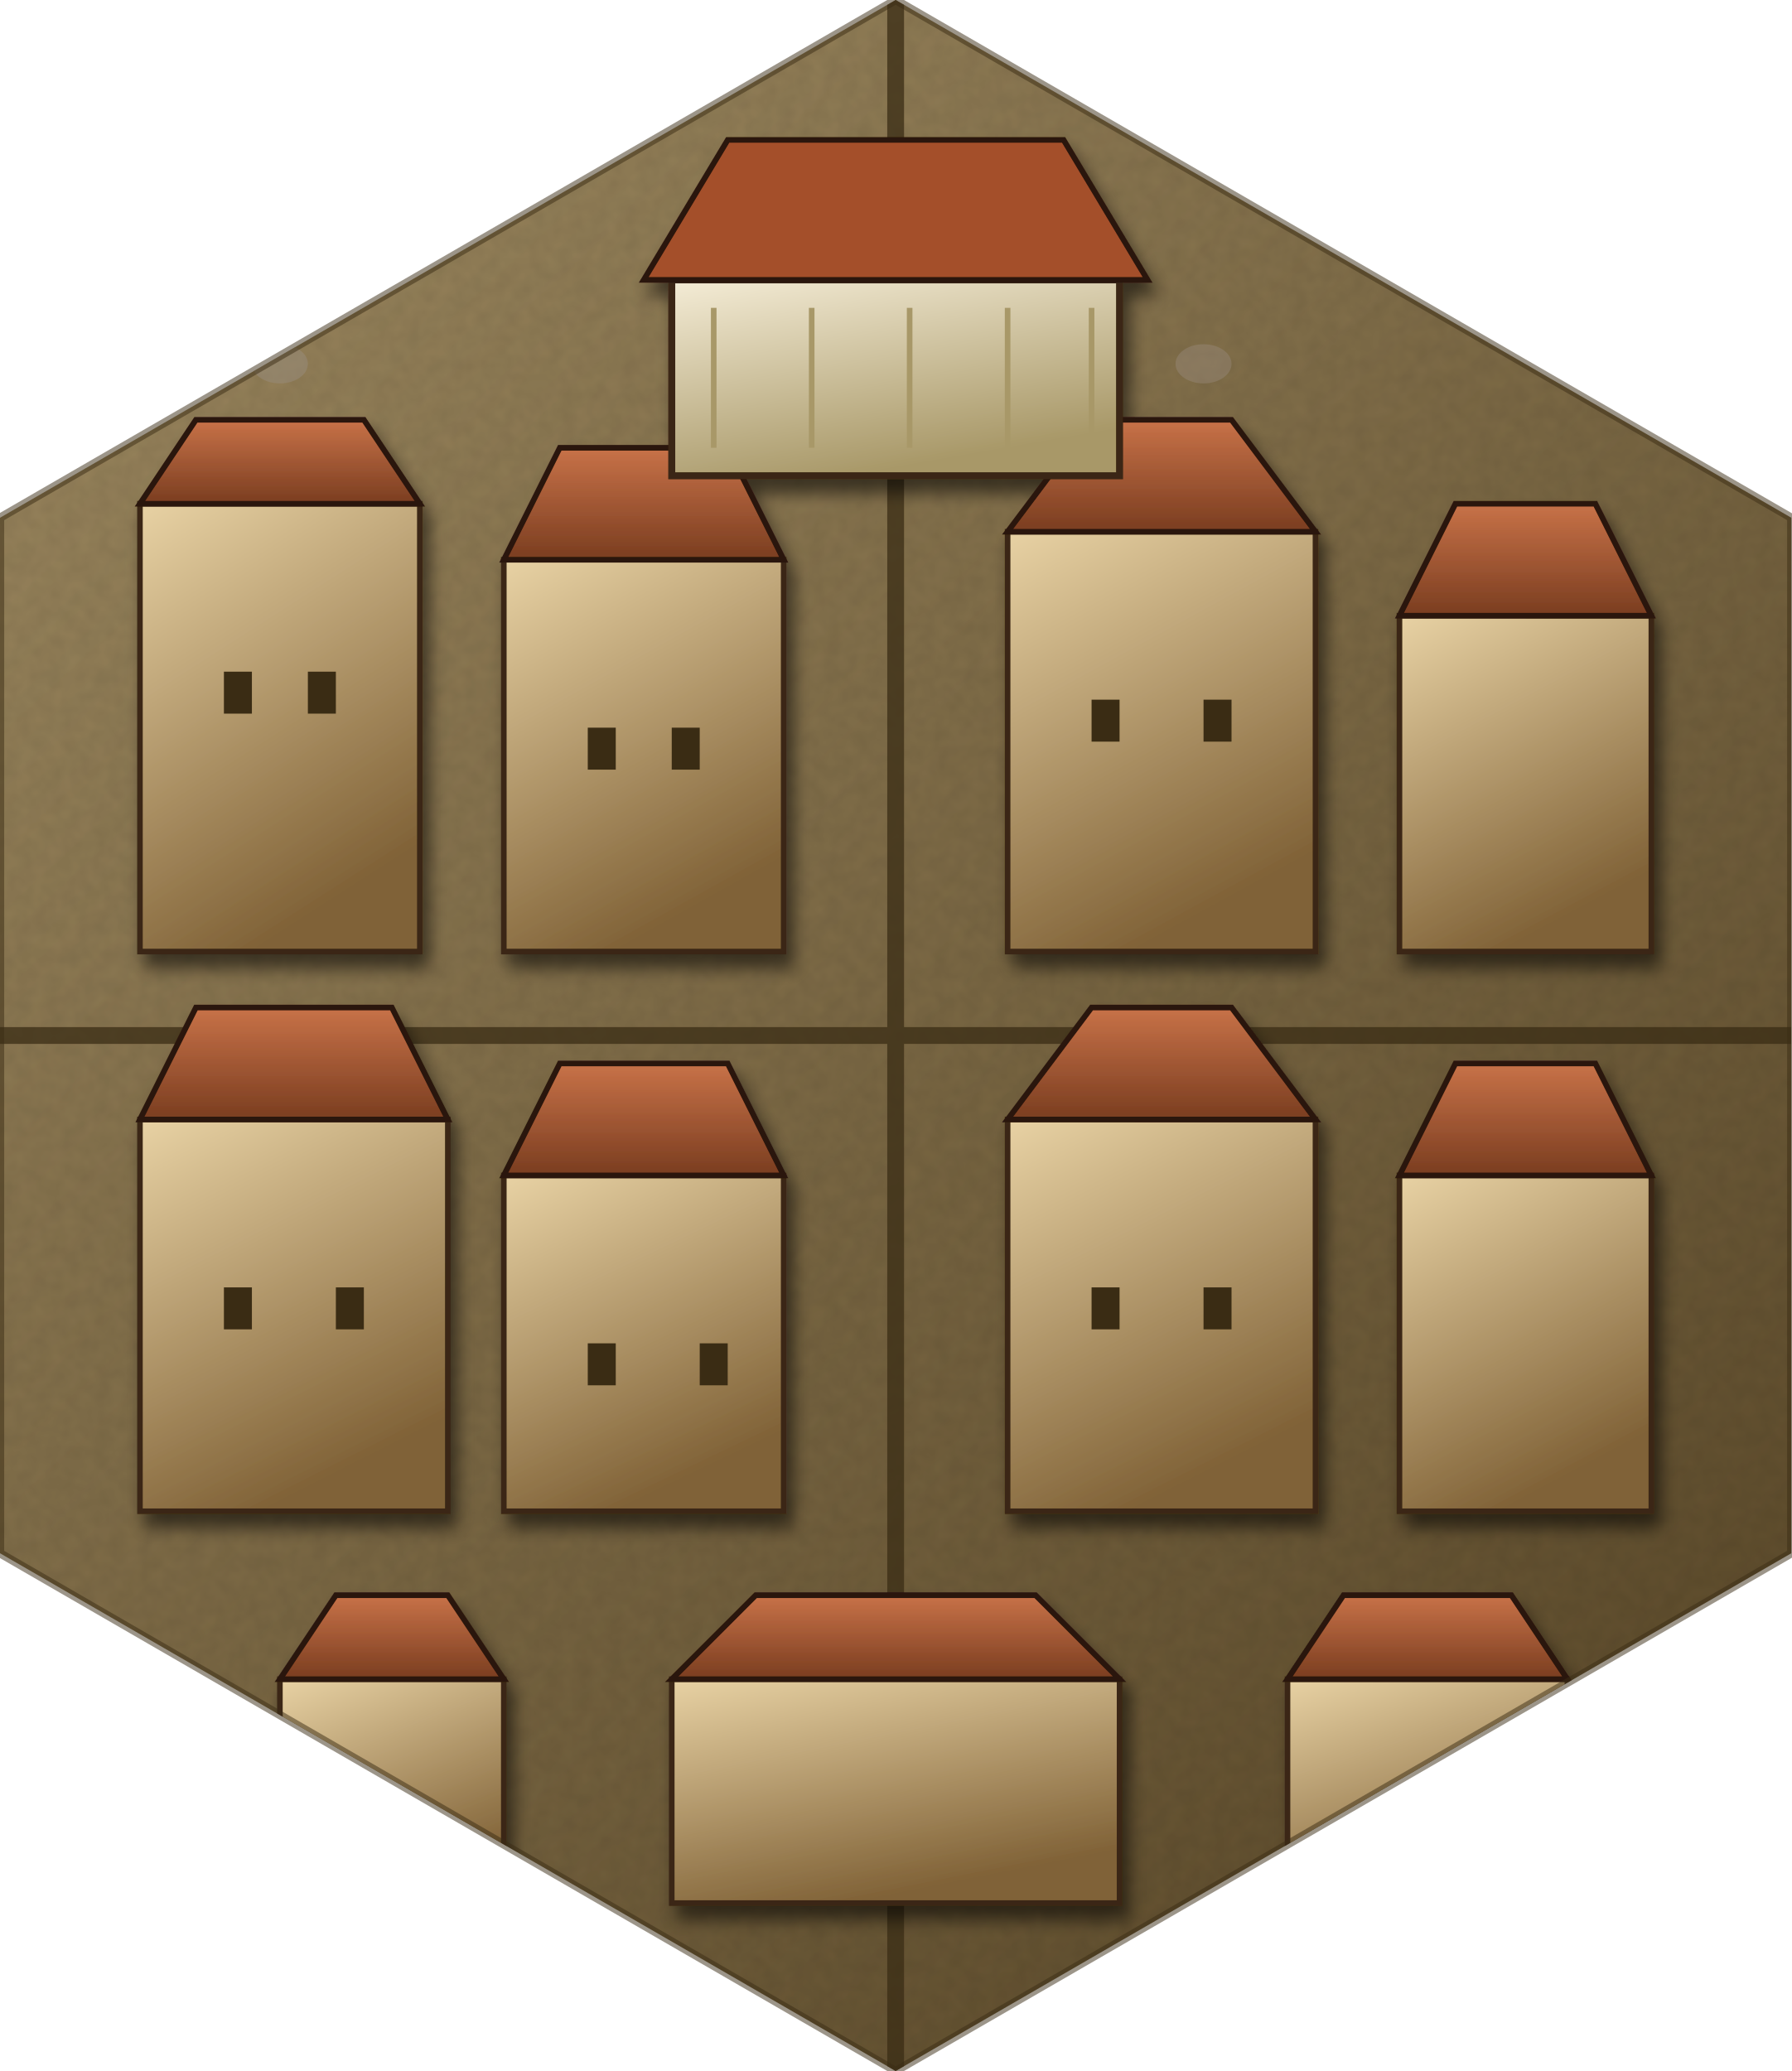
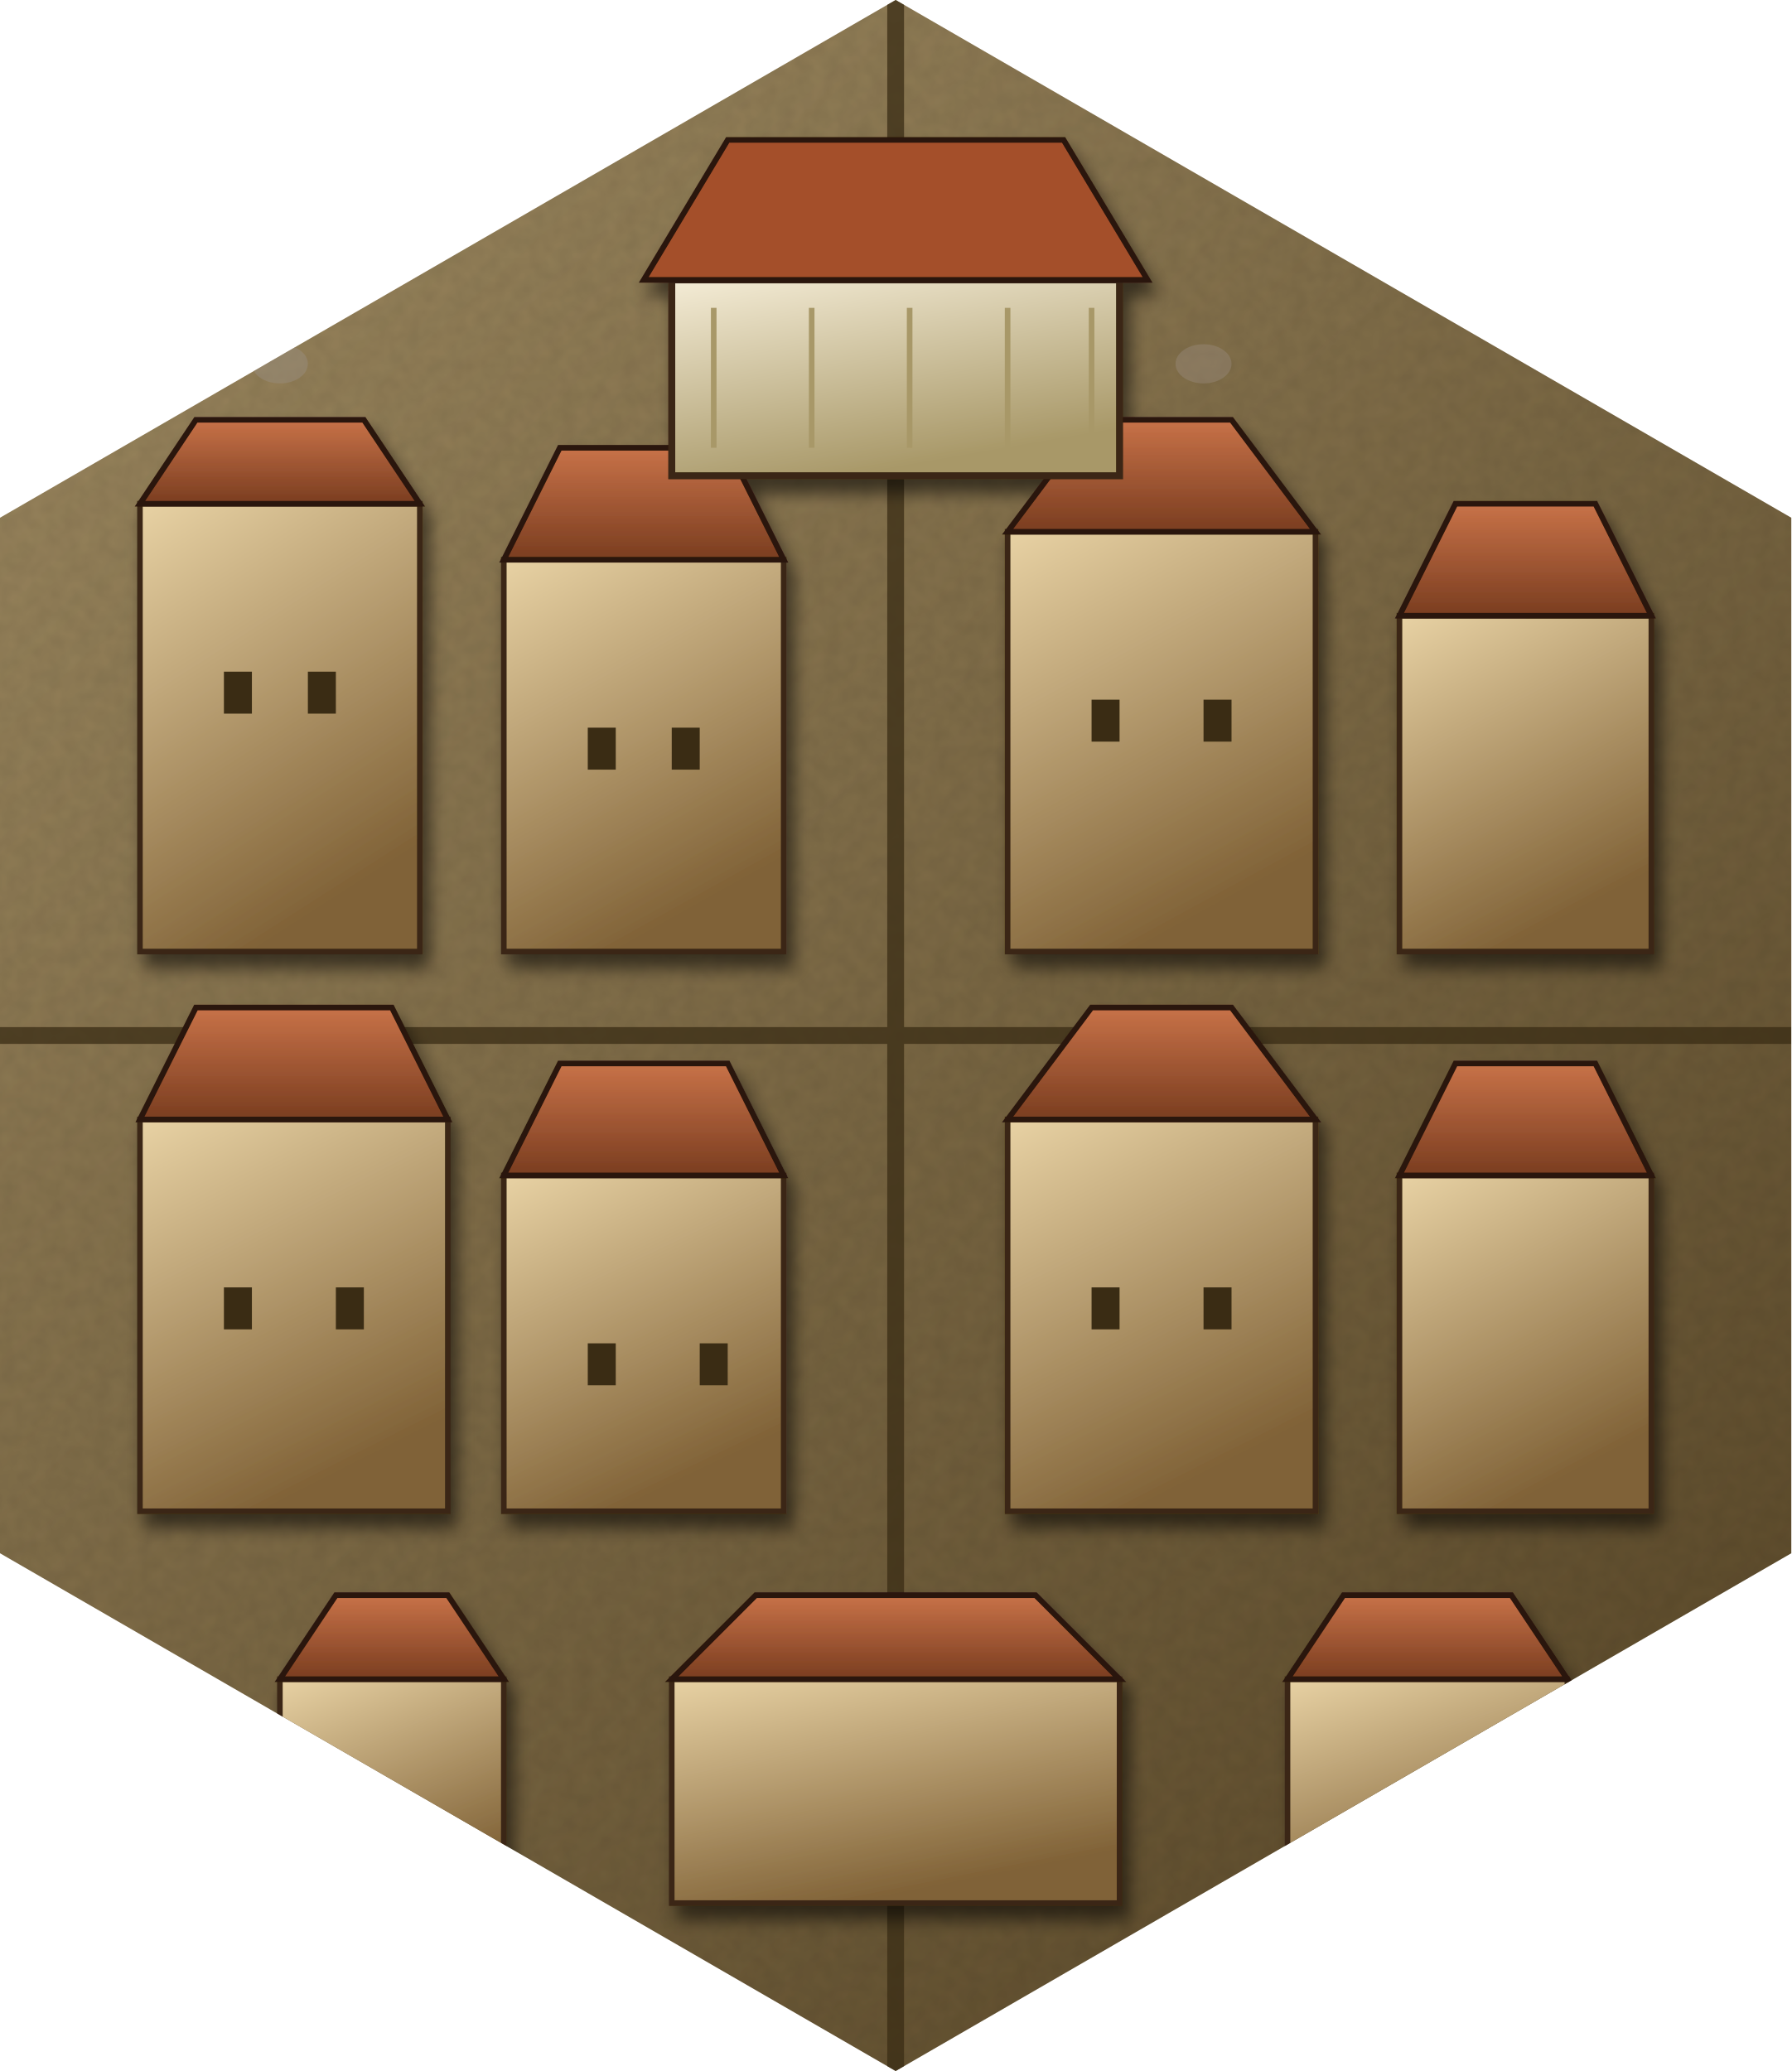
<svg xmlns="http://www.w3.org/2000/svg" viewBox="0 0 128 148" preserveAspectRatio="xMidYMid meet">
  <defs>
    <clipPath id="hex">
      <polygon points="64,0 128,37 128,111 64,148 0,111 0,37" />
    </clipPath>
    <linearGradient id="lg-base" x1="0" y1="0" x2="0.8" y2="1">
      <stop offset="0" stop-color="#a08c63" />
      <stop offset="1" stop-color="#5c4a2a" />
    </linearGradient>
    <linearGradient id="lg-wall" x1="0" y1="0" x2="0.4" y2="1">
      <stop offset="0" stop-color="#e8d2a4" />
      <stop offset="1" stop-color="#806237" />
    </linearGradient>
    <linearGradient id="lg-roof" x1="0" y1="0" x2="0" y2="1">
      <stop offset="0" stop-color="#c87248" />
      <stop offset="1" stop-color="#7a3d20" />
    </linearGradient>
    <linearGradient id="lg-marble" x1="0" y1="0" x2="0.4" y2="1">
      <stop offset="0" stop-color="#f4ecd6" />
      <stop offset="1" stop-color="#a89868" />
    </linearGradient>
    <filter id="nz" x="0" y="0" width="1" height="1">
      <feTurbulence type="fractalNoise" baseFrequency="0.9" numOctaves="2" seed="87" />
      <feColorMatrix values="0 0 0 0 0  0 0 0 0 0  0 0 0 0 0  0 0 0 0.22 0" />
      <feComposite in2="SourceGraphic" operator="in" />
    </filter>
    <filter id="ds" x="-30%" y="-30%" width="160%" height="160%">
      <feGaussianBlur in="SourceAlpha" stdDeviation="0.6" />
      <feOffset dx="0.5" dy="1" />
      <feComponentTransfer>
        <feFuncA type="linear" slope="0.55" />
      </feComponentTransfer>
      <feMerge>
        <feMergeNode />
        <feMergeNode in="SourceGraphic" />
      </feMerge>
    </filter>
  </defs>
  <g clip-path="url(#hex)">
    <rect x="0" y="0" width="128" height="148" fill="url(#lg-base)" />
    <rect x="0" y="0" width="128" height="148" fill="#3a2c14" filter="url(#nz)" opacity="0.4" />
    <g stroke="#3a2c14" stroke-width="1.2" opacity="0.75">
      <line x1="0" y1="74" x2="128" y2="74" />
      <line x1="64" y1="0" x2="64" y2="148" />
    </g>
    <g filter="url(#ds)">
      <rect x="10" y="36" width="20" height="32" fill="url(#lg-wall)" stroke="#3a2814" stroke-width="0.4" />
      <polygon points="10,36 30,36 26,30 14,30" fill="url(#lg-roof)" stroke="#2a1408" stroke-width="0.4" />
      <rect x="36" y="40" width="20" height="28" fill="url(#lg-wall)" stroke="#3a2814" stroke-width="0.4" />
      <polygon points="36,40 56,40 52,32 40,32" fill="url(#lg-roof)" stroke="#2a1408" stroke-width="0.4" />
      <rect x="72" y="38" width="22" height="30" fill="url(#lg-wall)" stroke="#3a2814" stroke-width="0.4" />
      <polygon points="72,38 94,38 88,30 78,30" fill="url(#lg-roof)" stroke="#2a1408" stroke-width="0.4" />
      <rect x="100" y="44" width="18" height="24" fill="url(#lg-wall)" stroke="#3a2814" stroke-width="0.4" />
      <polygon points="100,44 118,44 114,36 104,36" fill="url(#lg-roof)" stroke="#2a1408" stroke-width="0.4" />
      <rect x="48" y="20" width="32" height="14" fill="url(#lg-marble)" stroke="#3a2814" stroke-width="0.5" />
      <polygon points="46,20 82,20 76,10 52,10" fill="#a4502c" stroke="#2a1408" stroke-width="0.4" />
      <g stroke="#a89868" stroke-width="0.4">
        <line x1="51" y1="22" x2="51" y2="32" />
        <line x1="58" y1="22" x2="58" y2="32" />
        <line x1="65" y1="22" x2="65" y2="32" />
        <line x1="72" y1="22" x2="72" y2="32" />
        <line x1="78" y1="22" x2="78" y2="32" />
      </g>
      <rect x="10" y="80" width="22" height="28" fill="url(#lg-wall)" stroke="#3a2814" stroke-width="0.4" />
      <polygon points="10,80 32,80 28,72 14,72" fill="url(#lg-roof)" stroke="#2a1408" stroke-width="0.4" />
      <rect x="36" y="84" width="20" height="24" fill="url(#lg-wall)" stroke="#3a2814" stroke-width="0.4" />
      <polygon points="36,84 56,84 52,76 40,76" fill="url(#lg-roof)" stroke="#2a1408" stroke-width="0.4" />
      <rect x="72" y="80" width="22" height="28" fill="url(#lg-wall)" stroke="#3a2814" stroke-width="0.4" />
      <polygon points="72,80 94,80 88,72 78,72" fill="url(#lg-roof)" stroke="#2a1408" stroke-width="0.4" />
      <rect x="100" y="84" width="18" height="24" fill="url(#lg-wall)" stroke="#3a2814" stroke-width="0.4" />
      <polygon points="100,84 118,84 114,76 104,76" fill="url(#lg-roof)" stroke="#2a1408" stroke-width="0.4" />
      <rect x="20" y="120" width="16" height="16" fill="url(#lg-wall)" stroke="#3a2814" stroke-width="0.4" />
      <polygon points="20,120 36,120 32,114 24,114" fill="url(#lg-roof)" stroke="#2a1408" stroke-width="0.4" />
      <rect x="48" y="120" width="32" height="16" fill="url(#lg-wall)" stroke="#3a2814" stroke-width="0.4" />
      <polygon points="48,120 80,120 74,114 54,114" fill="url(#lg-roof)" stroke="#2a1408" stroke-width="0.4" />
      <rect x="92" y="120" width="20" height="16" fill="url(#lg-wall)" stroke="#3a2814" stroke-width="0.4" />
      <polygon points="92,120 112,120 108,114 96,114" fill="url(#lg-roof)" stroke="#2a1408" stroke-width="0.4" />
    </g>
    <g fill="#3a2c14">
      <rect x="16" y="48" width="2" height="3" />
      <rect x="22" y="48" width="2" height="3" />
      <rect x="42" y="52" width="2" height="3" />
      <rect x="48" y="52" width="2" height="3" />
      <rect x="78" y="50" width="2" height="3" />
      <rect x="86" y="50" width="2" height="3" />
      <rect x="16" y="92" width="2" height="3" />
      <rect x="24" y="92" width="2" height="3" />
      <rect x="42" y="96" width="2" height="3" />
      <rect x="50" y="96" width="2" height="3" />
      <rect x="78" y="92" width="2" height="3" />
      <rect x="86" y="92" width="2" height="3" />
    </g>
    <ellipse cx="20" cy="26" rx="2" ry="1.4" fill="#9a8d80" opacity="0.45" />
    <ellipse cx="86" cy="26" rx="2" ry="1.4" fill="#9a8d80" opacity="0.4" />
  </g>
-   <polygon points="64,0 128,37 128,111 64,148 0,111 0,37" fill="none" stroke="#3a2c14" stroke-width="0.6" opacity="0.5" />
</svg>
